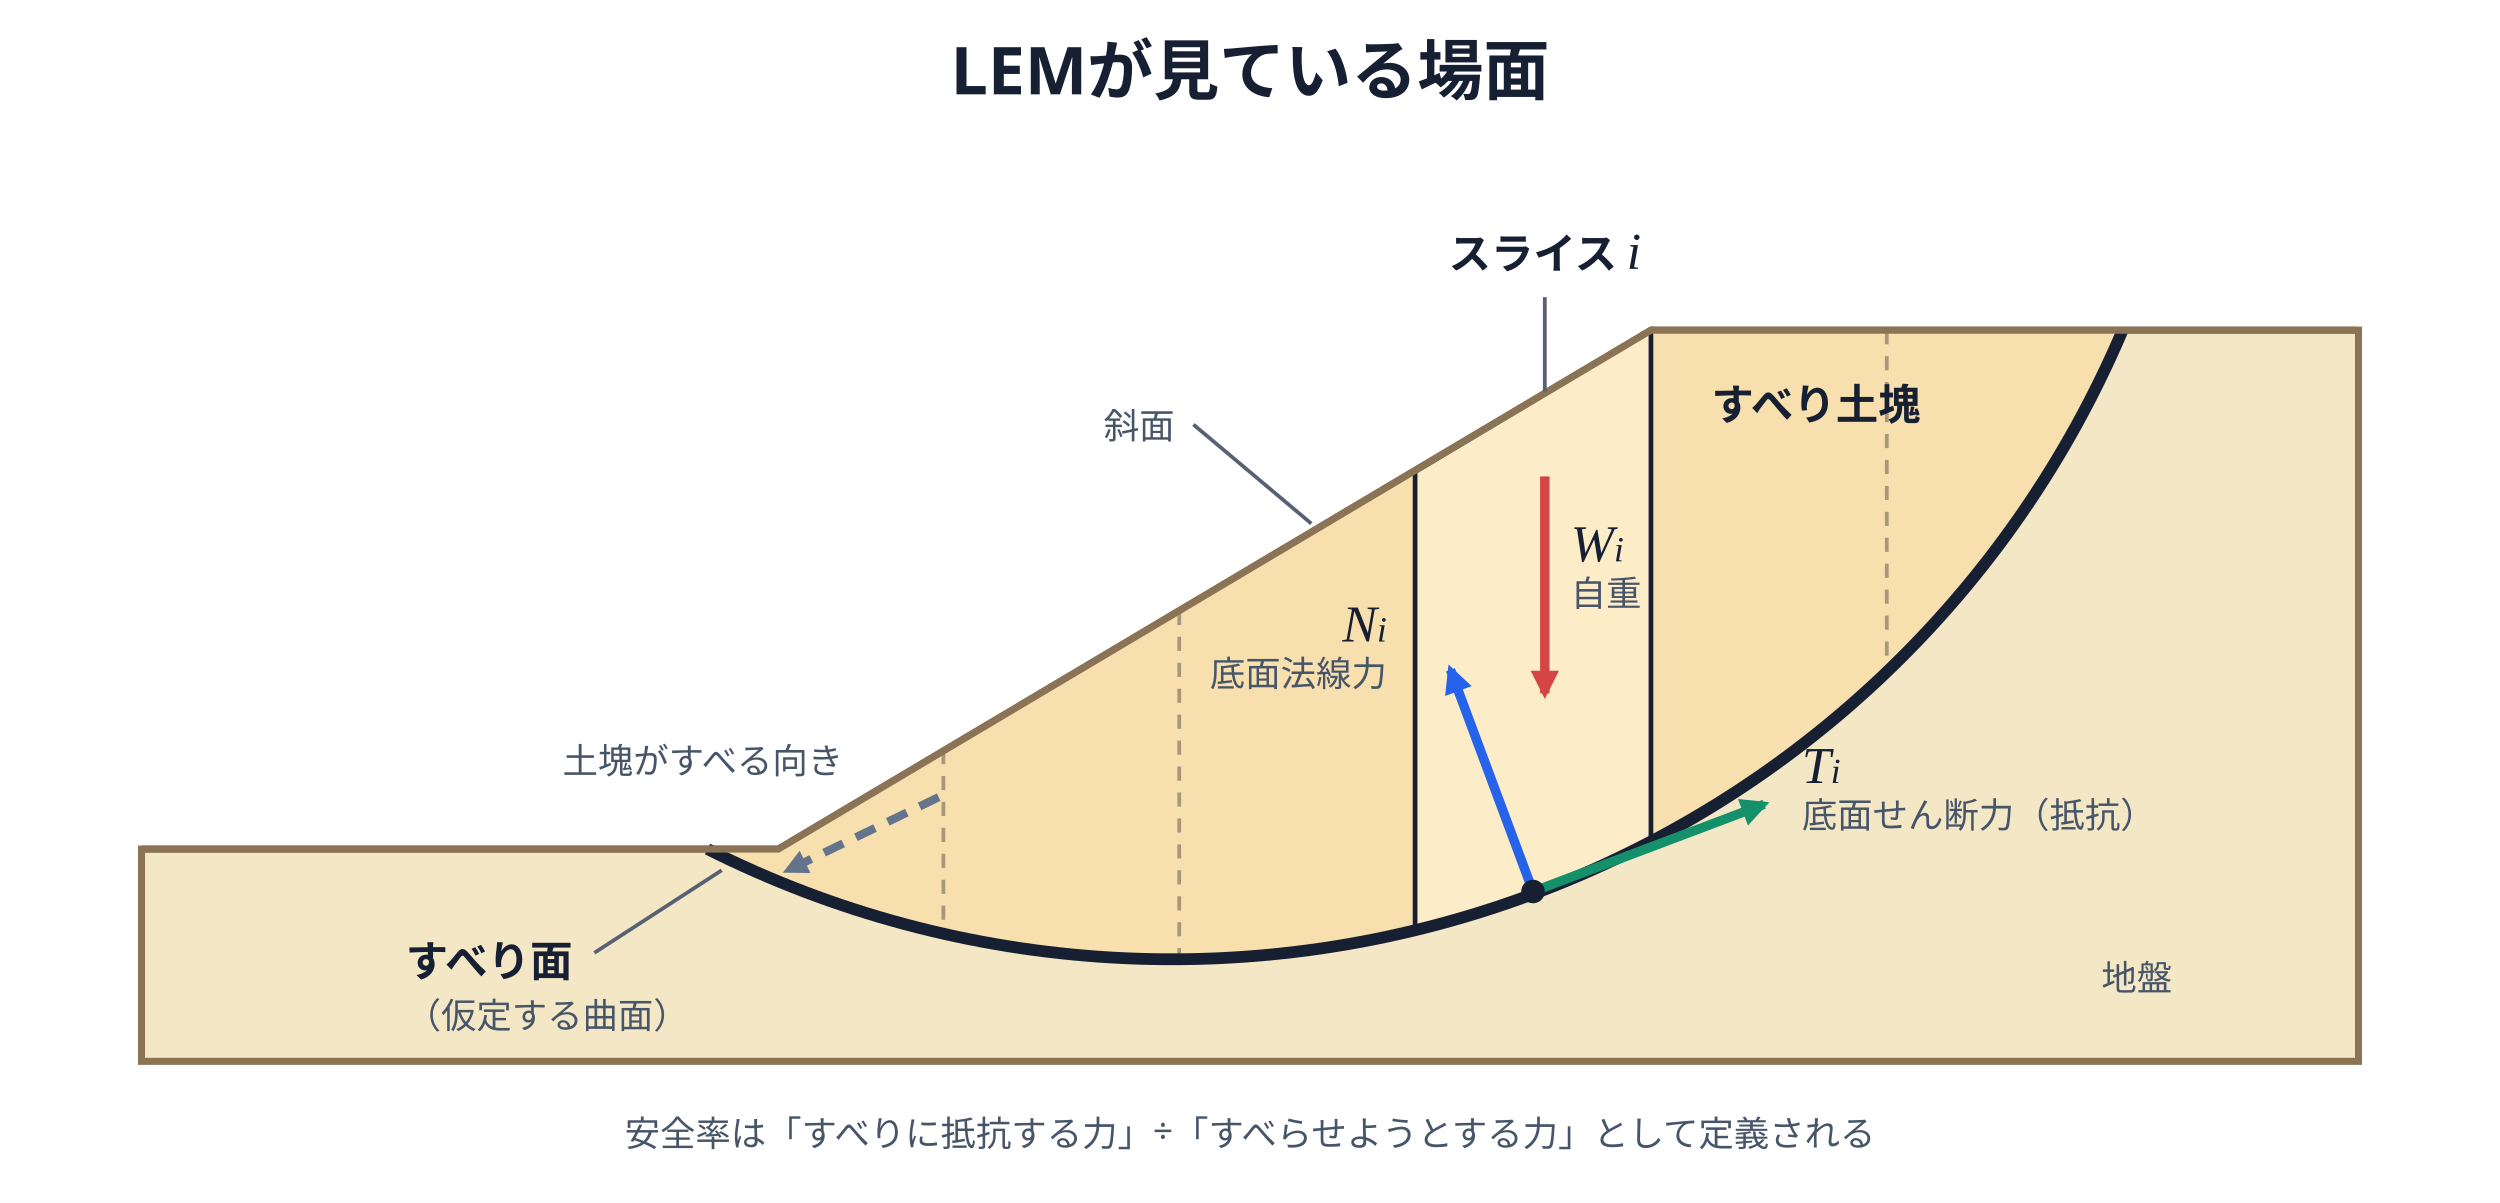
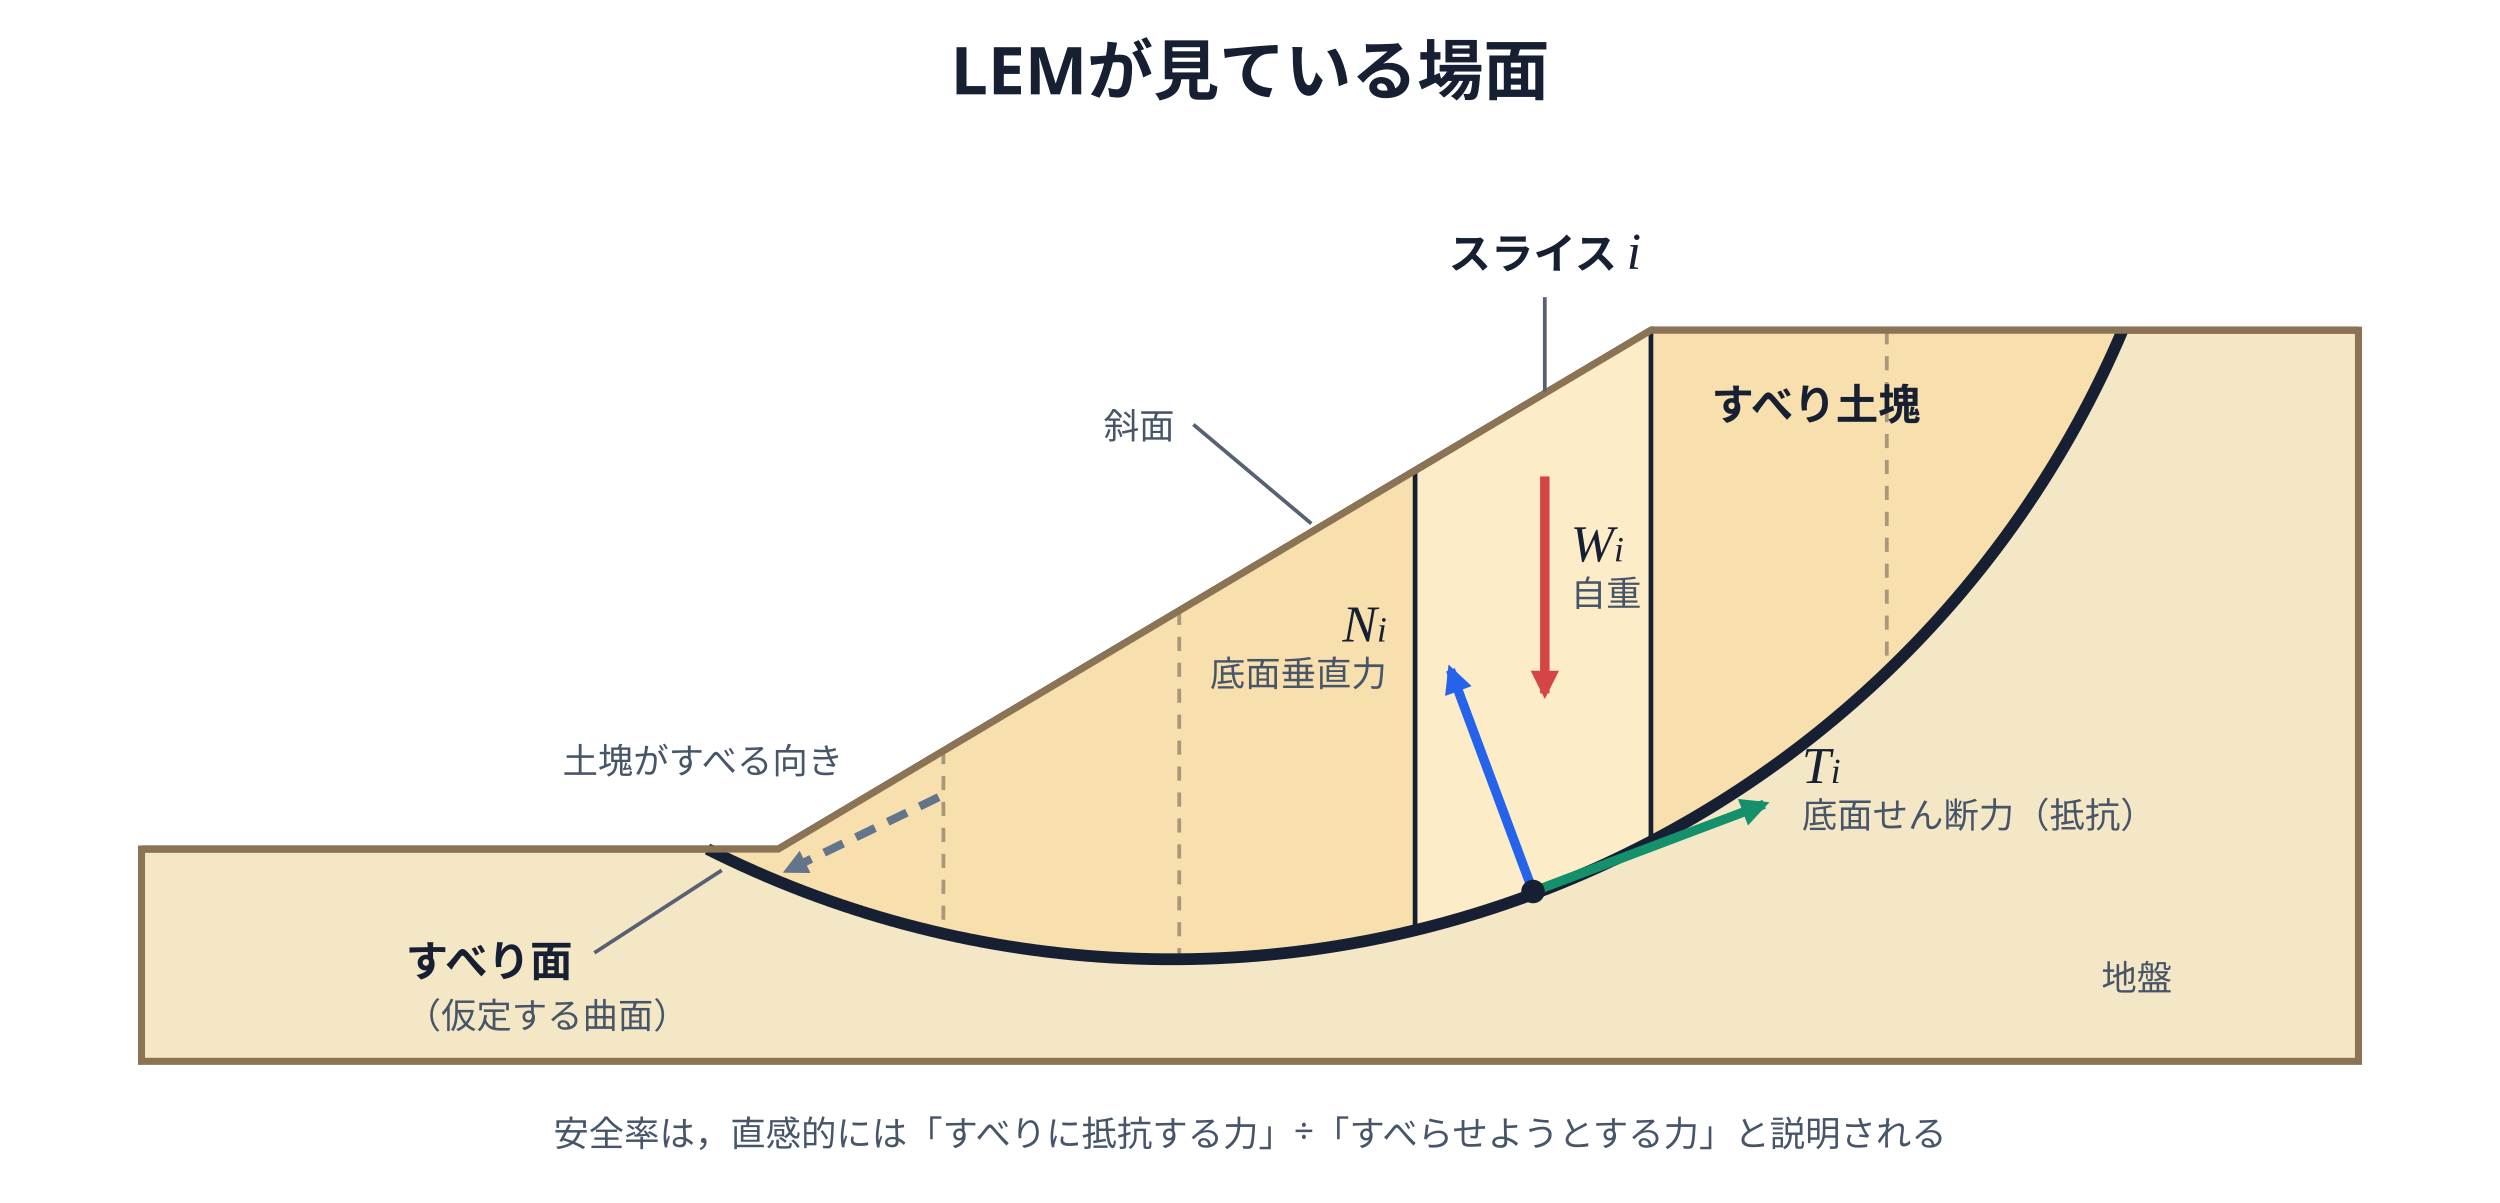
<svg xmlns="http://www.w3.org/2000/svg" width="1060" height="510" viewBox="0 0 1060 510" role="img" aria-labelledby="title desc">
  <defs>
    <marker id="blue" viewBox="0 0 10 10" markerWidth="3" markerHeight="3" refX="8" refY="5" orient="auto">
      <path d="M0 0L10 5L0 10Z" fill="#2563eb" />
    </marker>
    <marker id="red" viewBox="0 0 10 10" markerWidth="3" markerHeight="3" refX="8" refY="5" orient="auto">
      <path d="M0 0L10 5L0 10Z" fill="#d64545" />
    </marker>
    <marker id="green" viewBox="0 0 10 10" markerWidth="3" markerHeight="3" refX="8" refY="5" orient="auto">
      <path d="M0 0L10 5L0 10Z" fill="#14916a" />
    </marker>
    <marker id="gray" viewBox="0 0 9 9" markerWidth="3" markerHeight="3" refX="7" refY="4.5" orient="auto">
      <path d="M0 0L9 4.5L0 9Z" fill="#64748b" />
    </marker>
    <style>
      .title{font:700 28px "Noto Sans JP","Hiragino Sans","Yu Gothic",sans-serif;fill:#172033}
      .label{font:600 18px "Noto Sans JP","Hiragino Sans","Yu Gothic",sans-serif;fill:#172033}
      .small{font:500 15px "Noto Sans JP","Hiragino Sans","Yu Gothic",sans-serif;fill:#475569}
      .math{font:italic 22px Georgia,"Times New Roman",serif;fill:#172033}
    </style>
  </defs>
  <rect width="1060" height="510" fill="#fff" />
  <text x="530" y="40" text-anchor="middle" class="title">LEMが見ている場面</text>
  <path d="M60 360 L330 360 L700 140 L1000 140 L1000 450 L60 450 Z" fill="#f4e7c5" stroke="#8b7355" stroke-width="3" />
  <path d="M300 360 L330 360 L700 140 L900 140 A438 438 0 0 1 300 360 Z" fill="#f7dfae" stroke="none" />
  <g stroke="#a8977a" stroke-width="1.6" stroke-dasharray="6 5">
    <line x1="400" y1="318" x2="400" y2="395" />
    <line x1="500" y1="259" x2="500" y2="406" />
    <line x1="800" y1="140" x2="800" y2="284" />
  </g>
  <path d="M600 200 L700 140 L700 356 A438 438 0 0 1 600 394 Z" fill="#fdecc8" stroke="#172033" stroke-width="2" />
  <path d="M300 360 A438 438 0 0 0 900 140" fill="none" stroke="#172033" stroke-width="5" />
  <path d="M60 360 L330 360 L700 140 L1000 140" fill="none" stroke="#8b7355" stroke-width="3" />
  <path d="M398 338 L334 369" fill="none" stroke="#64748b" stroke-width="3.5" stroke-dasharray="9 6" marker-end="url(#gray)" />
  <text x="298" y="328" text-anchor="middle" class="small">土塊がすべる向き</text>
  <line x1="655" y1="202" x2="655" y2="294" stroke="#d64545" stroke-width="4" marker-end="url(#red)" />
  <line x1="650" y1="378" x2="615" y2="284" stroke="#2563eb" stroke-width="4" marker-end="url(#blue)" />
  <line x1="650" y1="378" x2="748" y2="341" stroke="#14916a" stroke-width="4" marker-end="url(#green)" />
  <circle cx="650" cy="378" r="5" fill="#172033" />
  <text x="666" y="238" class="math" fill="#d64545">W<tspan font-size="15">i</tspan>
  </text>
  <text x="666" y="257" class="small" fill="#d64545">自重</text>
  <text x="588" y="272" text-anchor="end" class="math" fill="#2563eb">N<tspan font-size="15">i</tspan>
  </text>
-   <text x="588" y="291" text-anchor="end" class="small" fill="#2563eb">底面法線力</text>
+   <text x="588" y="291" text-anchor="end" class="small" fill="#2563eb">底面垂直力</text>
  <text x="764" y="332" class="math" fill="#14916a">T<tspan font-size="15">i</tspan>
  </text>
  <text x="764" y="351" class="small" fill="#14916a">底面せん断力（抵抗）</text>
  <text x="770" y="178" text-anchor="middle" class="label">すべり土塊</text>
  <line x1="655" y1="126" x2="655" y2="166" stroke="#586174" stroke-width="1.6" />
  <text x="655" y="114" text-anchor="middle" class="label">スライス <tspan class="math">i</tspan>
  </text>
  <line x1="252" y1="404" x2="306" y2="369" stroke="#586174" stroke-width="1.6" />
  <text x="172" y="414" class="label">すべり面</text>
  <text x="172" y="436" class="small">（仮定する曲面）</text>
  <text x="906" y="420" text-anchor="middle" class="small">地盤</text>
  <text x="498" y="186" text-anchor="end" class="small">斜面</text>
  <line x1="506" y1="180" x2="556" y2="222" stroke="#586174" stroke-width="1.6" />
-   <text x="530" y="486" text-anchor="middle" class="small">安全率は「すべりに抵抗する力」÷「すべらせようとする力」として定義される</text>
+   <text x="530" y="486" text-anchor="middle" class="small">安全率は，直感的には「すべりに抵抗する力」÷「すべらせようとする力」と説明される</text>
</svg>
